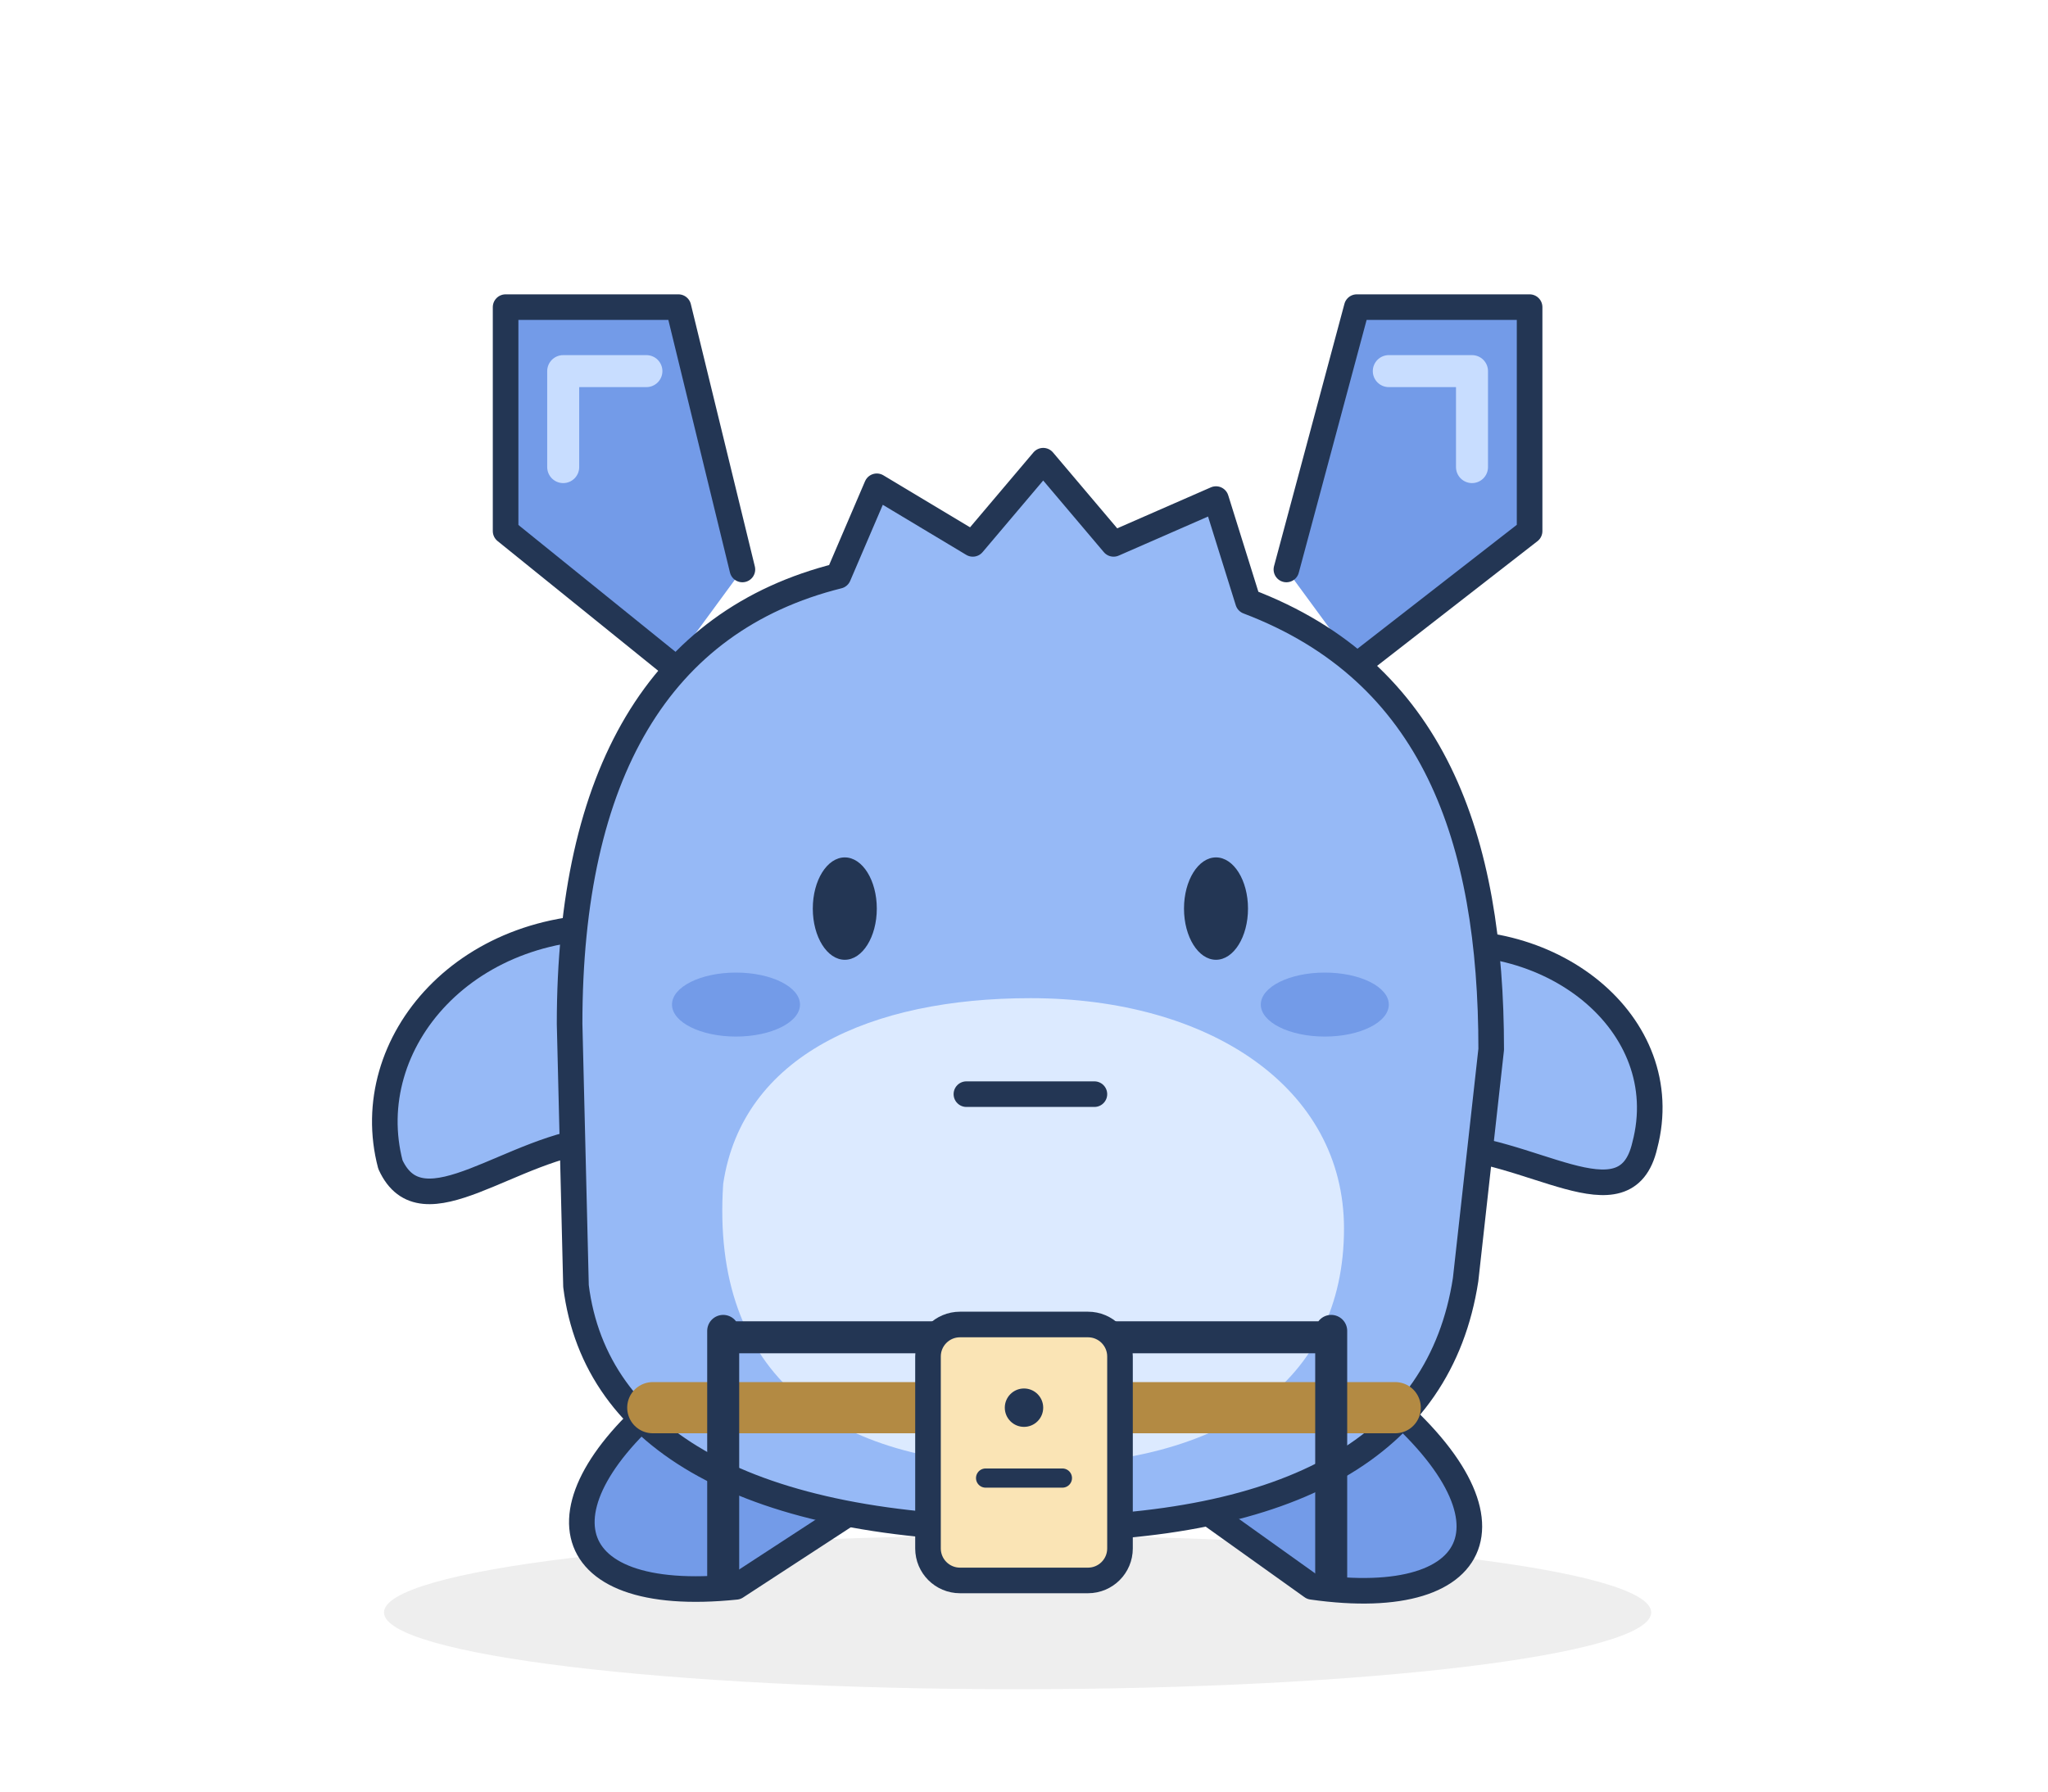
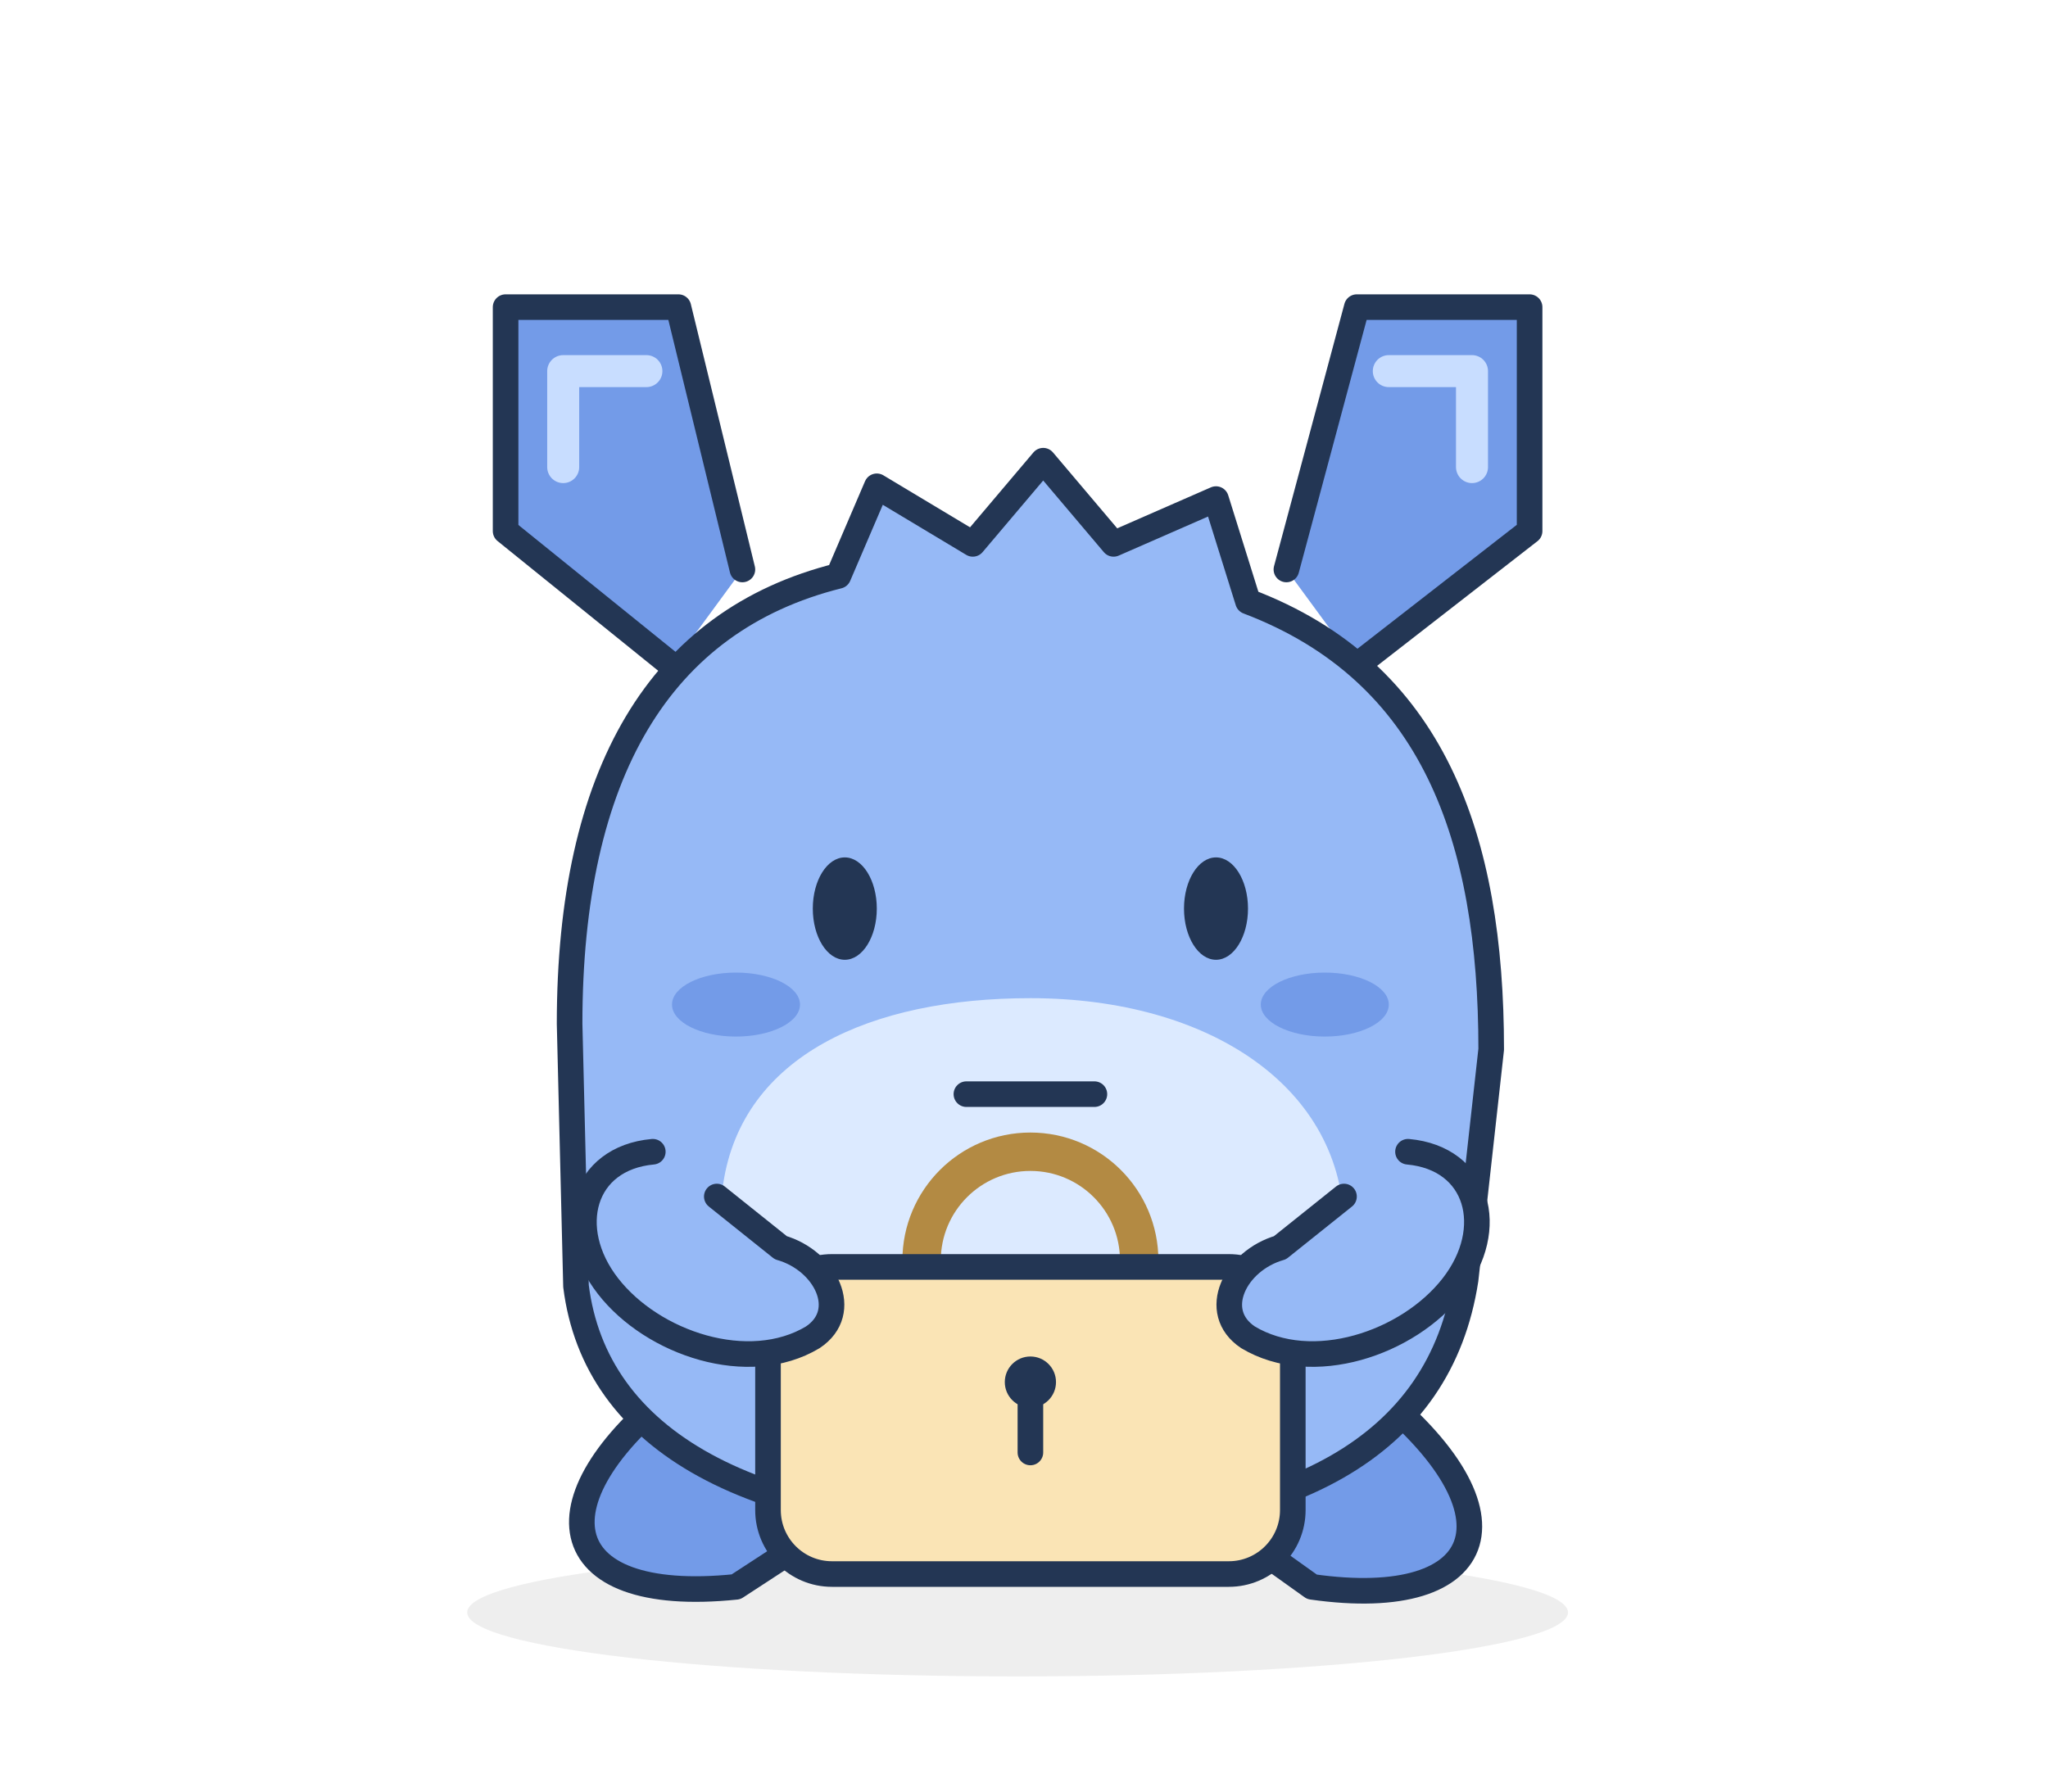
<svg xmlns="http://www.w3.org/2000/svg" viewBox="0 0 320 280" fill="none" aria-hidden="true" focusable="false" class="terrence-mascot" data-pose="blocked" data-detail="full" data-surface="transparent">
-   <ellipse class="terrence-secondary-detail" cx="159" cy="252" rx="99" ry="12" fill="currentColor" opacity=".07" />
+   <ellipse class="terrence-secondary-detail" cx="159" cy="252" rx="86" ry="10" fill="currentColor" opacity=".07" />
  <g class="terrence-body" stroke="#233654" stroke-width="4" stroke-linecap="round" stroke-linejoin="round">
-     <path d="M105 104 79 83 79 48 106 48 116 89M212 104 239 83 239 48 212 48 201 89" fill="#739BE8" />
-     <path class="terrence-secondary-detail" d="M88 73V58H101M230 73V58H217" stroke="#C8DDFF" stroke-width="5" />
-     <path d="M107 216C83 234 86 251 115 248L138 233M184 233 205 248C233 252 239 236 213 216" fill="#739BE8" />
-     <g class="terrence-arms" data-arm-role="resting">
-       <path d="M99 145C73 143 56 163 61 182 66 193 80 179 94 178" fill="#96B9F6" />
-       <path d="M220 148C242 144 262 160 257 179 254 192 239 179 224 179" fill="#96B9F6" />
-     </g>
-     <path d="M89 160C89 121 103 97 131 90L137 76 152 85 163 72 174 85 190 78 195 94C224 105 233 131 233 164L229 200C225 226 202 239 161 239 117 239 93 225 90 201Z" fill="#96B9F6" />
-     <path d="M113 185C116 165 136 156 161 156 189 156 210 170 210 192 210 216 191 229 161 229 130 229 111 215 113 185Z" fill="#DCEAFF" stroke="none" />
-     <g class="terrence-face">
-       <ellipse cx="132" cy="142" rx="5" ry="8" fill="#233654" stroke="none" />
-       <ellipse cx="190" cy="142" rx="5" ry="8" fill="#233654" stroke="none" />
-       <g class="terrence-secondary-detail">
+     <g class="terrence-pose">
+       <g class="terrence-ears">
+         <g class="terrence-ear-left" transform="rotate(0 110 100)">
+           <path d="M105 104 79 83 79 48 106 48 116 89" fill="#739BE8" />
+           <path class="terrence-secondary-detail" d="M88 73V58H101" stroke="#C8DDFF" stroke-width="5" />
+         </g>
+         <g class="terrence-ear-right" transform="rotate(0 207 100)">
+           <path d="M212 104 239 83 239 48 212 48 201 89" fill="#739BE8" />
+           <path class="terrence-secondary-detail" d="M230 73V58H217" stroke="#C8DDFF" stroke-width="5" />
+         </g>
+       </g>
+       <path d="M107 216C83 234 86 251 115 248L138 233M184 233 205 248C233 252 239 236 213 216" fill="#739BE8" />
+       <path d="M89 160C89 121 103 97 131 90L137 76 152 85 163 72 174 85 190 78 195 94C224 105 233 131 233 164L229 200C225 226 202 239 161 239 117 239 93 225 90 201Z" fill="#96B9F6" />
+       <path d="M113 185C116 165 136 156 161 156 189 156 210 170 210 192 210 216 191 229 161 229 130 229 111 215 113 185Z" fill="#DCEAFF" stroke="none" />
+       <g class="terrence-face">
+         <g class="terrence-eyes">
+           <ellipse cx="132" cy="142" rx="5" ry="8" fill="#233654" stroke="none" />
+           <ellipse cx="190" cy="142" rx="5" ry="8" fill="#233654" stroke="none" />
+         </g>
        <ellipse cx="115" cy="157" rx="10" ry="5" fill="#739BE8" stroke="none" />
        <ellipse cx="207" cy="157" rx="10" ry="5" fill="#739BE8" stroke="none" />
+         <path d="M151 171h20" />
      </g>
-       <path d="M151 171h20" />
-     </g>
-     <g class="terrence-prop terrence-prop--gate" data-prop="gate">
-       <path d="M102 220h116" stroke="#B38A43" stroke-width="8" />
-       <path d="M113 208v39m95-39v39M113 209h95" stroke="#233654" stroke-width="5" />
-       <rect x="145" y="207" width="30" height="40" rx="5" fill="#FAE4B5" />
-       <circle cx="160" cy="220" r="3" fill="#233654" stroke="none" />
-       <path d="M154 231h12" stroke="#233654" stroke-width="3" />
+       <g class="terrence-prop" data-prop="lock">
+         <path d="M144 200v-3a17 17 0 0 1 34 0v3" stroke="#B38A43" stroke-width="6" />
+         <rect x="120" y="198" width="82" height="48" rx="10" fill="#FAE4B5" />
+         <circle cx="161" cy="216" r="4" fill="#233654" stroke="none" />
+         <path d="M161 219v8" stroke-width="4" />
+       </g>
+       <g class="terrence-paw" transform="translate(8 0)">
+         <path d="M94 180C83 181 80 192 87 201 94 210 109 215 119 209 125 205 121 197 114 195L104 187Z" fill="#96B9F6" stroke="none" />
+         <path d="M94 180C83 181 80 192 87 201 94 210 109 215 119 209 125 205 121 197 114 195L104 187" />
+       </g>
+       <g class="terrence-paw" transform="translate(314 0) scale(-1 1)">
+         <path d="M94 180C83 181 80 192 87 201 94 210 109 215 119 209 125 205 121 197 114 195L104 187Z" fill="#96B9F6" stroke="none" />
+         <path d="M94 180C83 181 80 192 87 201 94 210 109 215 119 209 125 205 121 197 114 195L104 187" />
+       </g>
    </g>
  </g>
</svg>
